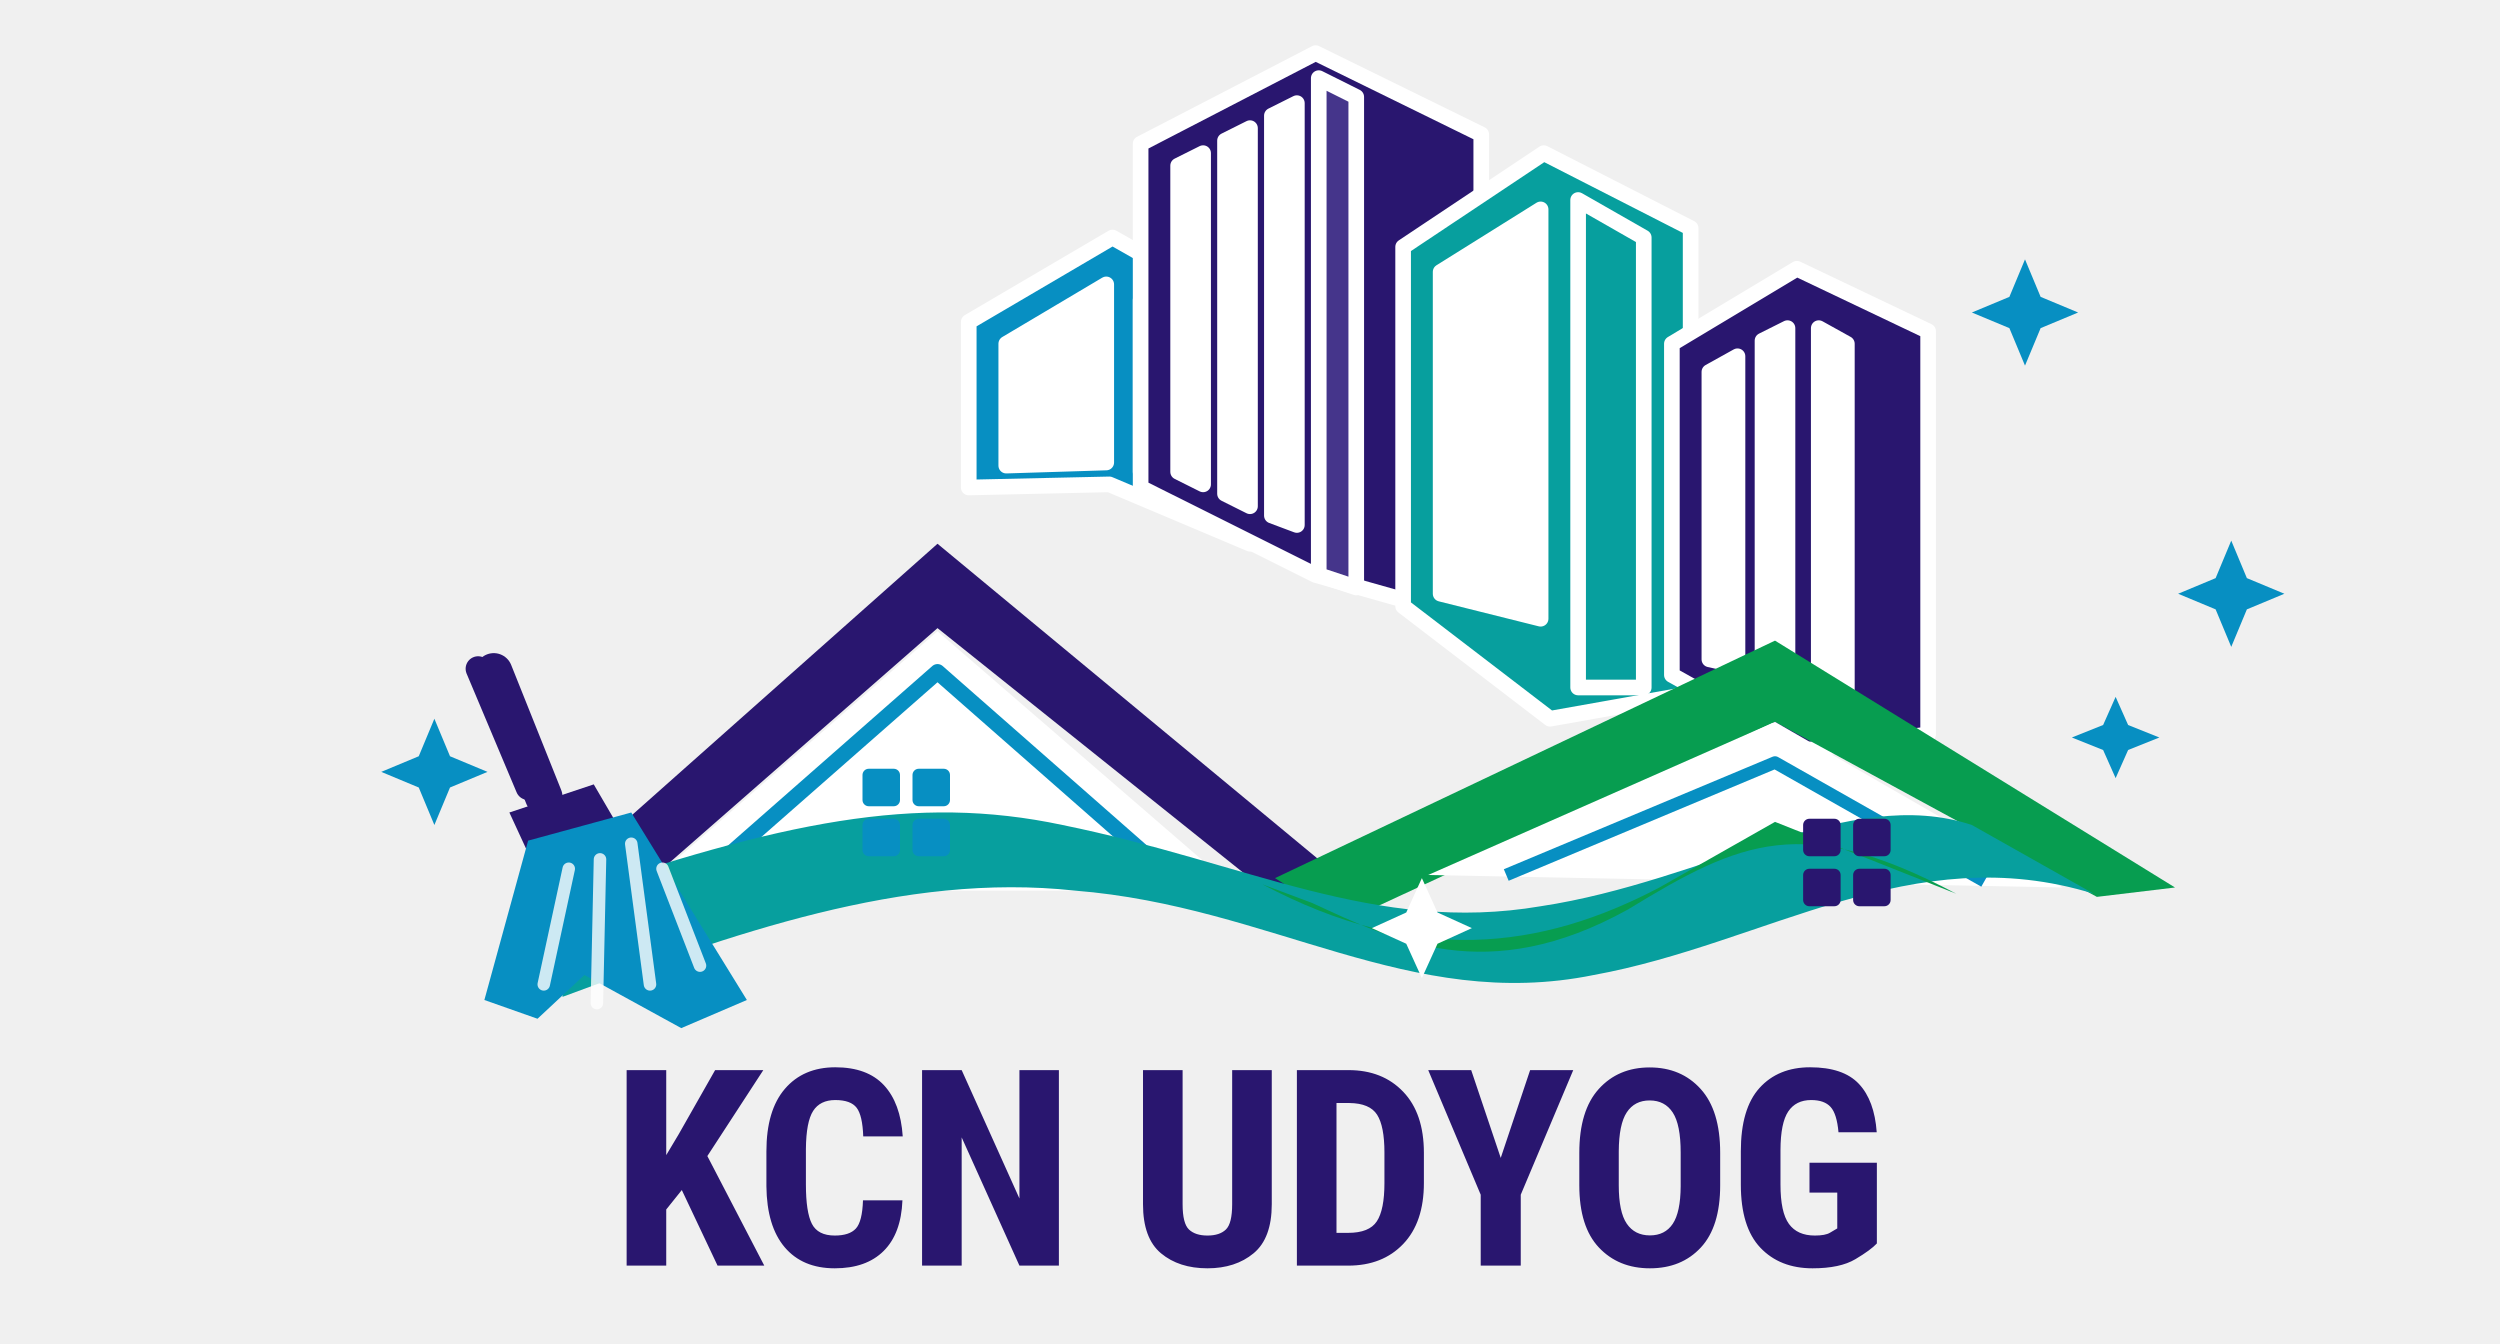
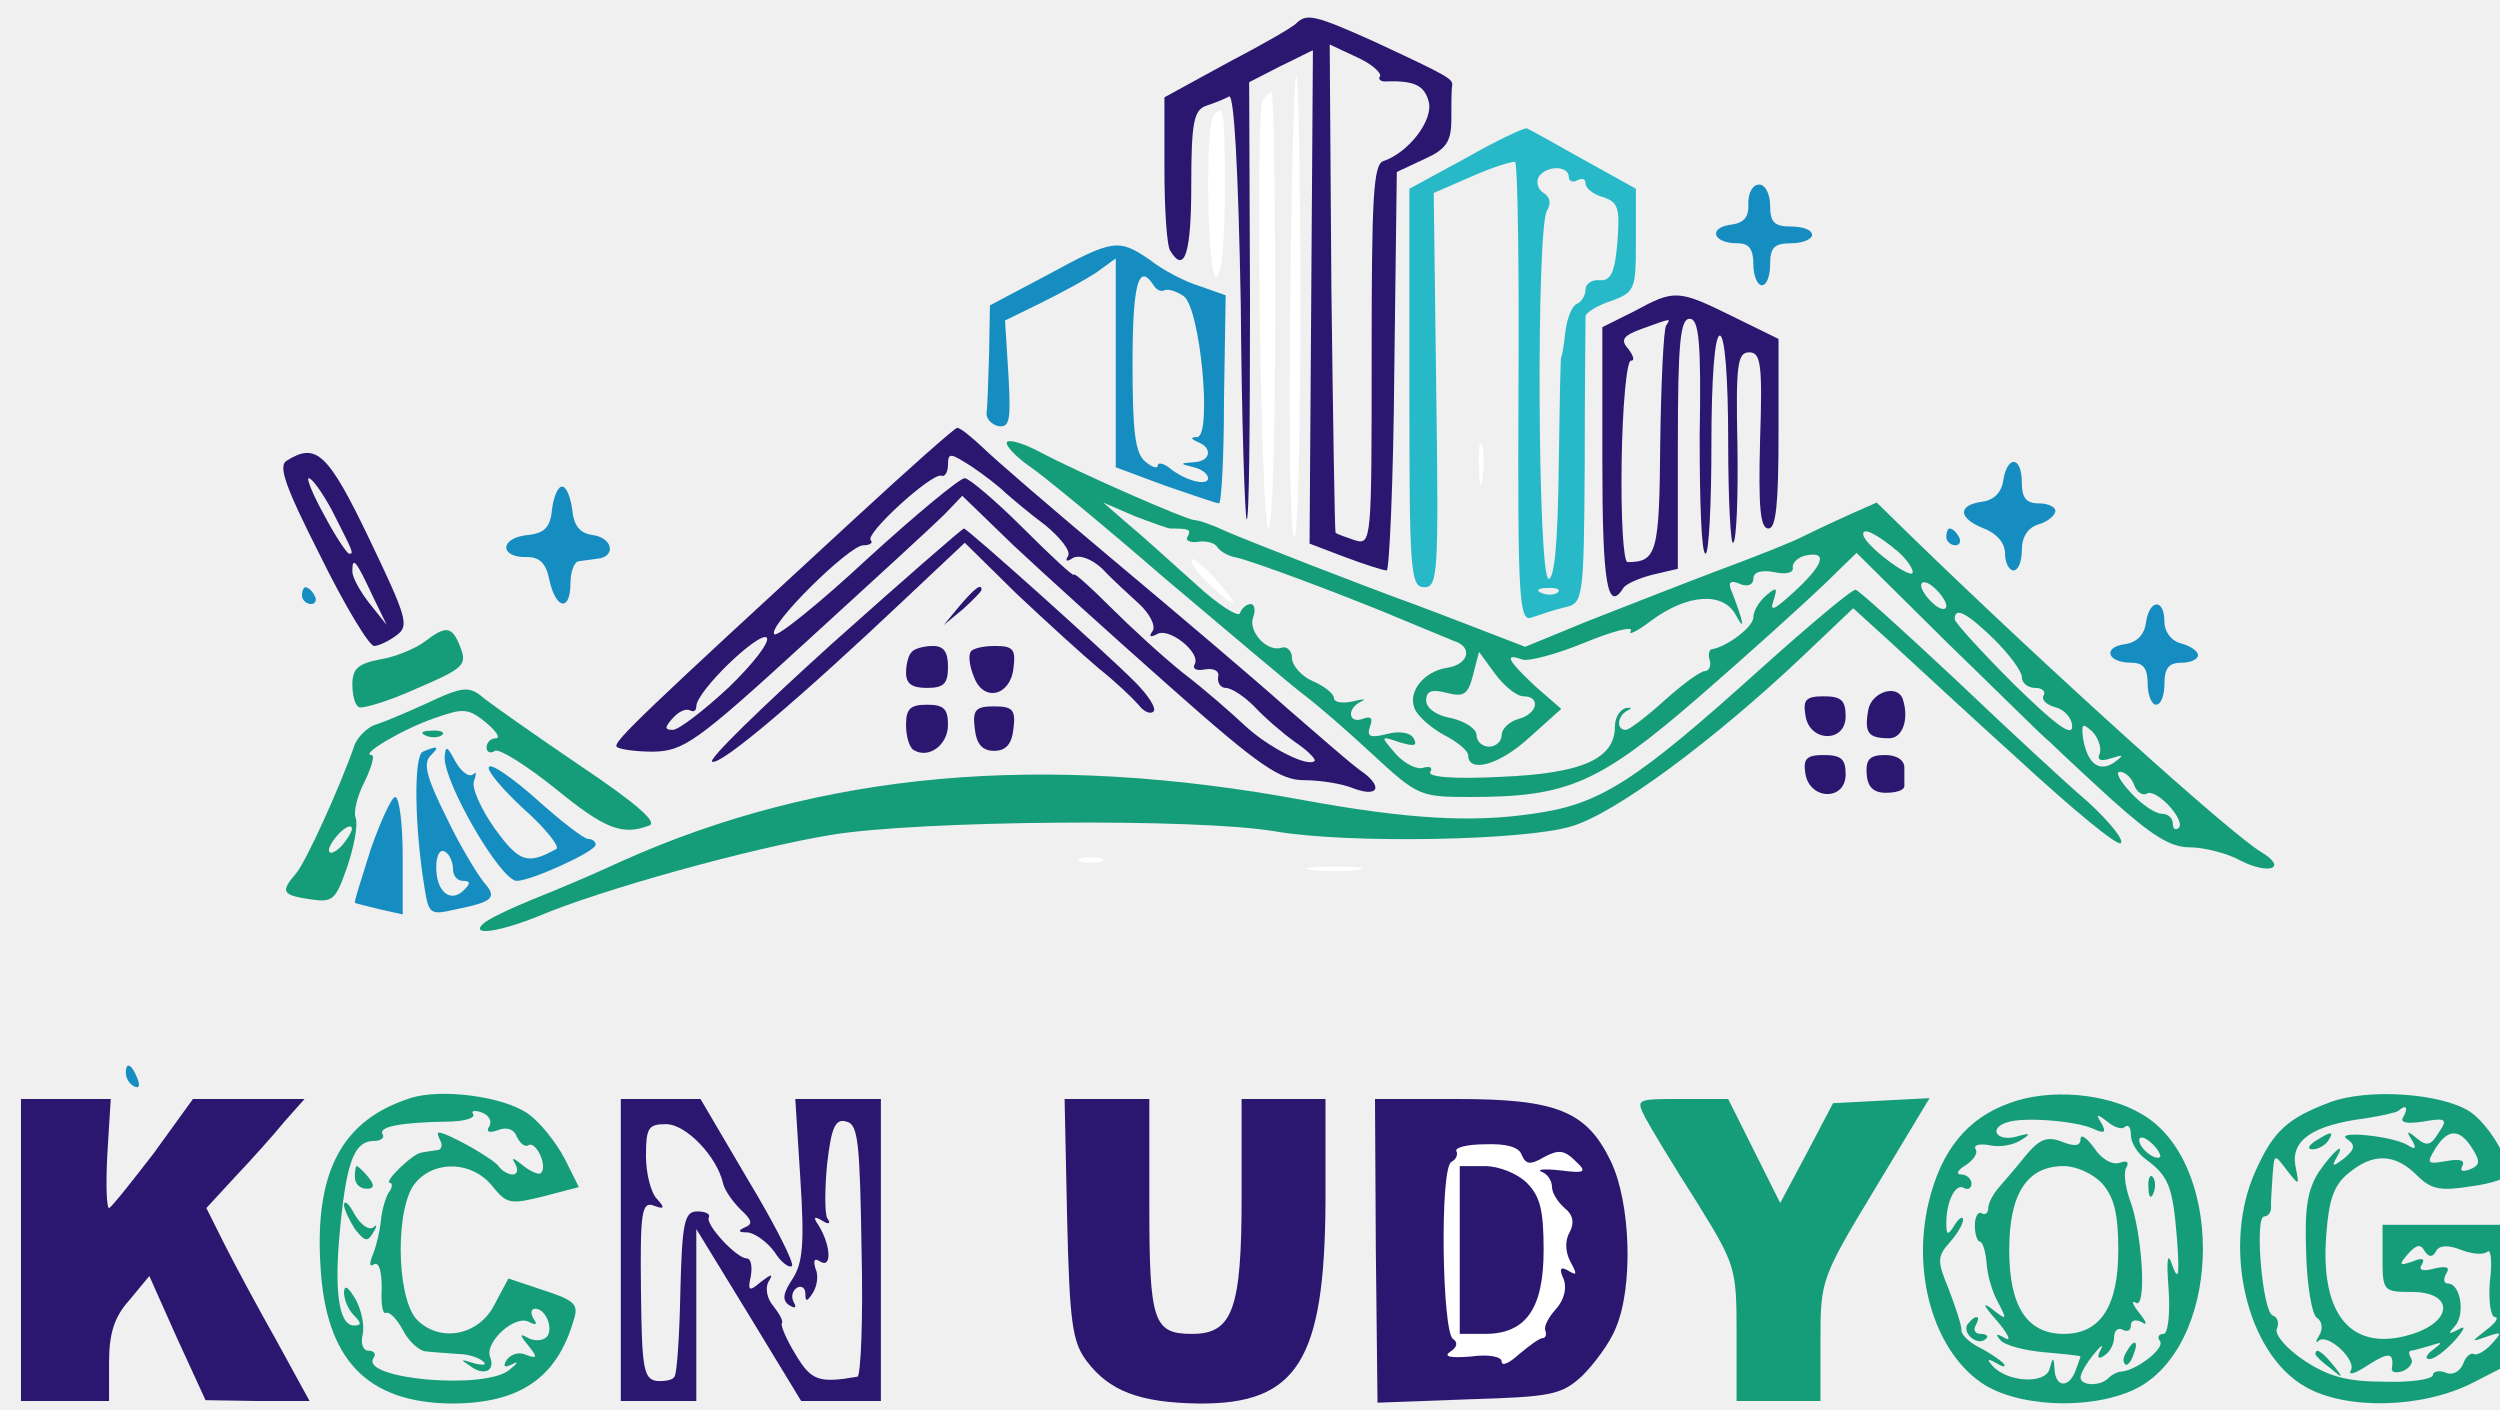
- <svg xmlns="http://www.w3.org/2000/svg" viewBox="0 0 800 430" width="800" height="430">
-   <g stroke="#ffffff" stroke-width="5" stroke-linejoin="round">
-     <path d="M310 156 L310 103 L356 76 L400 101 L400 174 L355 155 Z" fill="#078fc2" />
-     <path d="M322 149 L322 110 L354 91 L354 148 Z" fill="#ffffff" />
-     <path d="M365 96 L365 151 L389 162 L389 109 Z" fill="#078fc2" />
-     <path d="M365 156 L365 46 L421 17 L474 43 L474 199 L421 184 Z" fill="#29166f" />
-     <path d="M377 151 L377 53 L385 49 L385 155 Z" fill="#ffffff" />
-     <path d="M392 158 L392 45 L400 41 L400 162 Z" fill="#ffffff" />
-     <path d="M407 165 L407 37 L415 33 L415 168 Z" fill="#ffffff" />
-     <path d="M422 184 L422 25 L434 31 L434 188 Z" fill="#45358b" />
-     <path d="M449 194 L449 79 L494 49 L541 73 L541 222 L496 230 Z" fill="#079f9e" />
-     <path d="M461 190 L461 87 L493 67 L493 198 Z" fill="#ffffff" />
-     <path d="M505 220 L505 64 L526 76 L526 220 Z" fill="#079f9e" />
-     <path d="M535 216 L535 110 L575 86 L617 106 L617 235 L578 240 Z" fill="#29166f" />
-     <path d="M547 211 L547 119 L556 114 L556 213 Z" fill="#ffffff" />
-     <path d="M564 216 L564 109 L572 105 L572 219 Z" fill="#ffffff" />
-     <path d="M582 228 L582 105 L591 110 L591 230 Z" fill="#ffffff" />
+ <svg xmlns="http://www.w3.org/2000/svg" version="1.0" width="298" height="168" viewBox="68 52 298 168" preserveAspectRatio="xMidYMid meet">
+   <g transform="translate(0,262) scale(0.1,-0.1)" fill="#2B176F" stroke="none">
+     <path d="M2226 2073 c-4 -5 -41 -26 -83 -48 l-75 -41 0 -86 c0 -48 3 -92 7 -97 17 -28 25 -3 25 78 0 75 3 90 18 95 9 3 22 8 27 11 6 3 11 -84 14 -248 1 -138 5 -254 7 -256 3 -3 4 113 4 258 l-1 263 37 19 c21 10 38 19 39 19 0 0 -1 -132 -2 -294 l-2 -294 42 -16 c24 -9 46 -16 50 -16 3 0 8 107 9 238 l3 237 32 15 c27 12 33 21 33 48 0 17 0 35 1 40 1 8 -4 11 -92 52 -71 32 -81 34 -93 23z m99 -64 c-3 -3 1 -7 8 -6 33 1 45 -5 50 -24 6 -22 -24 -61 -54 -71 -12 -4 -14 -43 -14 -231 0 -222 0 -227 -20 -221 -11 4 -21 7 -23 9 -1 1 -3 133 -5 292 l-2 290 32 -15 c18 -8 30 -19 28 -23z" fill="#2B176F" />
+     <path d="M2218 1735 c-2 -151 0 -275 5 -275 4 0 7 124 7 275 0 151 -2 275 -5 275 -2 0 -6 -124 -7 -275z" fill="#FFFFFF" />
+     <path d="M2185 1980 c-9 -15 -2 -510 7 -510 5 0 8 117 8 260 0 143 -2 260 -4 260 -3 0 -8 -5 -11 -10z" fill="#FFFFFF" />
+     <path d="M2127 1963 c-11 -11 -8 -193 3 -193 6 0 10 40 10 100 0 100 -1 106 -13 93z" fill="#FFFFFF" />
+     <path d="M2428 1912 l-68 -37 0 -237 c0 -220 1 -238 18 -238 16 0 17 17 14 235 l-3 235 46 20 c25 11 48 18 51 17 3 -1 5 -125 4 -276 -1 -248 1 -273 16 -267 9 3 26 9 39 12 22 5 23 7 24 172 0 92 1 171 1 175 0 4 14 13 30 18 29 11 30 13 30 72 l0 62 -63 35 c-34 19 -64 36 -67 37 -3 1 -35 -14 -72 -35z m122 -23 c0 -5 5 -7 10 -4 6 3 10 2 10 -4 0 -5 9 -13 21 -16 18 -6 20 -13 17 -53 -3 -37 -8 -47 -21 -46 -9 1 -17 -4 -17 -11 0 -7 -5 -15 -10 -17 -6 -2 -12 -17 -14 -33 -2 -17 -4 -30 -5 -30 -1 0 -2 -60 -3 -132 -1 -88 -5 -133 -12 -133 -13 0 -15 418 -2 439 5 8 4 16 -4 21 -7 4 -9 13 -6 19 9 14 36 14 36 0z m-13 -495 c-3 -3 -12 -4 -19 -1 -8 3 -5 6 6 6 11 1 17 -2 13 -5z" fill="#28B9C9" />
+     <path d="M2764 1858 c1 -17 -5 -24 -22 -26 -26 -4 -20 -22 9 -22 14 0 19 -7 19 -25 0 -14 5 -25 10 -25 6 0 10 11 10 25 0 20 5 25 25 25 14 0 25 5 25 10 0 6 -11 10 -25 10 -20 0 -25 5 -25 25 0 14 -6 25 -13 25 -8 0 -13 -10 -13 -22z" fill="#168DC0" />
+     <path d="M1928 1772 l-68 -36 -1 -58 c-1 -32 -2 -64 -3 -70 -1 -7 6 -14 14 -16 14 -2 15 8 12 62 l-4 64 43 21 c24 12 54 28 67 37 l22 16 0 -124 0 -125 59 -22 c32 -11 61 -21 64 -21 3 0 6 56 6 124 l2 124 -31 11 c-17 5 -44 19 -59 31 -38 26 -44 25 -123 -18z m127 -12 c4 -6 9 -8 13 -6 4 2 14 -1 23 -7 20 -15 34 -167 16 -168 -8 0 -8 -2 1 -6 18 -7 15 -23 -5 -24 -17 -1 -17 -2 0 -6 9 -2 17 -8 17 -13 0 -10 -28 -3 -47 13 -7 5 -13 6 -13 2 0 -4 -7 -2 -15 5 -12 10 -15 36 -15 116 0 95 7 122 25 94z" fill="#168DC0" />
+     <path d="M2628 1729 l-38 -19 0 -160 c0 -145 6 -181 25 -151 3 5 19 12 35 16 l30 7 0 149 c0 121 3 149 14 149 11 0 14 -26 12 -140 0 -77 2 -140 7 -140 4 0 7 59 7 130 0 80 4 130 10 130 6 0 10 -49 10 -127 0 -69 3 -124 6 -120 4 3 6 56 5 117 -2 95 0 110 14 110 14 0 16 -14 13 -105 -2 -79 0 -105 10 -105 9 0 12 29 12 113 l0 113 -55 27 c-65 32 -69 32 -117 6z m38 -17 c-3 -5 -6 -68 -7 -140 -1 -131 -4 -142 -39 -142 -5 0 -8 54 -7 120 1 66 6 120 11 120 5 0 3 6 -3 14 -10 11 -6 16 16 24 36 13 35 13 29 4z" fill="#2B176F" />
+     <path d="M1699 1482 c-252 -232 -288 -266 -284 -272 2 -3 22 -6 44 -6 36 1 51 11 182 131 79 72 153 140 165 152 l21 22 61 -59 c34 -32 118 -108 187 -169 107 -95 131 -111 160 -111 18 0 45 -4 59 -10 30 -11 35 3 7 22 -10 7 -49 41 -87 74 -38 34 -130 112 -204 174 -74 62 -146 124 -159 137 -13 12 -26 23 -30 23 -3 0 -58 -49 -122 -108z m179 31 c8 -7 29 -25 48 -39 18 -15 31 -31 27 -37 -4 -6 -1 -7 6 -2 8 4 22 -1 35 -13 11 -12 31 -30 44 -42 12 -11 20 -26 16 -32 -5 -7 -3 -8 5 -4 14 9 53 -22 45 -36 -3 -5 2 -8 12 -6 11 2 18 -2 16 -9 -1 -7 3 -13 9 -13 7 0 22 -10 34 -22 12 -13 34 -32 48 -42 15 -10 26 -21 24 -23 -8 -8 -55 16 -83 42 -16 15 -49 44 -74 63 -25 20 -64 56 -87 79 -24 24 -43 41 -43 38 0 -3 -27 22 -60 55 -33 33 -65 60 -70 60 -6 0 -58 -43 -116 -96 -57 -53 -108 -94 -111 -90 -9 9 89 106 106 106 8 0 12 3 9 6 -8 7 72 80 84 77 4 -2 8 4 8 13 0 15 3 14 28 -2 15 -10 33 -24 40 -31z m-329 -232 c-30 -28 -60 -51 -67 -51 -10 0 -10 3 0 14 7 8 16 12 21 9 4 -2 7 0 7 5 0 18 75 90 84 82 4 -5 -16 -31 -45 -59z" fill="#2B176F" />
+     <path d="M1880 1572 c0 -5 12 -17 26 -27 14 -9 87 -69 162 -134 76 -64 150 -127 166 -139 16 -12 53 -44 83 -72 53 -49 56 -50 116 -50 116 0 153 16 273 120 60 52 126 112 148 133 l39 38 109 -108 c61 -59 115 -113 122 -118 6 -6 39 -37 73 -68 48 -43 70 -57 93 -57 17 0 45 -7 61 -16 34 -17 56 -9 25 10 -35 20 -251 215 -415 374 l-44 43 -36 -16 c-20 -9 -43 -20 -53 -25 -9 -5 -54 -23 -100 -40 -45 -17 -116 -45 -157 -61 l-73 -30 -57 22 c-31 12 -65 25 -76 29 -61 22 -194 74 -222 86 -17 8 -34 14 -39 14 -9 0 -135 55 -186 82 -21 11 -38 15 -38 10z m195 -102 c22 0 25 -1 21 -9 -4 -5 2 -8 11 -7 10 2 21 -1 24 -6 3 -5 12 -10 20 -12 16 -2 143 -50 204 -76 22 -9 48 -20 58 -24 23 -7 18 -28 -8 -32 -27 -4 -47 -28 -39 -48 3 -9 19 -23 35 -32 16 -8 29 -19 29 -24 0 -22 37 -12 72 20 l39 35 -31 27 c-32 30 -38 40 -16 32 7 -3 41 6 75 20 34 14 58 20 55 14 -4 -6 7 -1 24 12 43 32 86 35 101 7 12 -22 9 -8 -4 26 -6 13 -3 16 9 11 9 -4 16 -1 16 6 0 8 9 11 25 8 13 -3 23 -1 22 5 -1 6 6 13 16 15 26 5 21 -11 -15 -44 -23 -21 -29 -24 -24 -10 5 16 4 17 -9 6 -8 -7 -15 -18 -15 -26 0 -11 -31 -35 -50 -38 -3 -1 -4 -7 -2 -13 2 -7 -1 -13 -6 -13 -5 0 -27 -16 -48 -35 -21 -19 -42 -35 -46 -35 -12 0 -10 17 2 23 6 3 5 4 -2 3 -7 -2 -13 -11 -13 -22 0 -39 -40 -56 -136 -60 -58 -3 -88 0 -84 6 3 5 0 7 -8 5 -7 -3 -22 4 -33 16 -19 22 -19 22 5 14 17 -5 21 -4 16 5 -4 7 -17 9 -32 5 -20 -5 -24 -3 -20 9 4 10 1 13 -9 9 -17 -6 -19 13 -1 21 6 3 2 3 -10 0 -13 -3 -23 -1 -23 4 0 5 -11 14 -25 20 -14 6 -25 19 -25 28 0 8 -6 14 -12 12 -18 -6 -41 20 -34 37 3 8 1 15 -3 15 -5 0 -11 -5 -13 -11 -2 -5 -26 10 -53 35 -28 25 -63 57 -80 71 l-30 26 37 -16 c21 -8 40 -15 43 -15z m868 -28 c9 -8 17 -19 17 -24 0 -11 -59 33 -59 45 -1 9 16 1 42 -21z m57 -64 c0 -6 -7 -5 -15 2 -8 7 -15 17 -15 22 0 6 7 5 15 -2 8 -7 15 -17 15 -22z m57 -40 c18 -18 33 -38 33 -45 0 -7 7 -13 16 -13 8 0 13 -4 10 -9 -3 -5 3 -11 14 -14 11 -3 20 -13 20 -23 0 -13 -21 3 -70 51 -38 38 -70 73 -70 77 0 15 14 8 47 -24z m-561 -68 c21 0 17 -21 -6 -27 -11 -3 -20 -12 -20 -19 0 -8 -7 -14 -15 -14 -8 0 -15 6 -15 14 0 7 -13 16 -30 20 -18 3 -30 12 -30 21 0 11 6 14 25 9 20 -5 25 -2 31 22 l7 27 19 -26 c11 -15 26 -27 34 -27z m687 -68 c-4 -8 1 -10 13 -6 16 5 16 4 4 -5 -18 -12 -32 -1 -37 29 -2 17 -1 19 11 8 7 -7 11 -19 9 -26z m41 -38 c3 -8 10 -13 15 -10 11 7 47 -32 38 -41 -4 -3 -7 -1 -7 5 0 7 -6 12 -13 12 -8 0 -24 11 -37 25 -13 14 -19 25 -13 25 6 0 14 -7 17 -16z" fill="#159C79" />
+     <path d="M2100 1432 c0 -5 11 -19 25 -32 14 -13 25 -21 25 -18 0 3 -11 17 -25 32 -14 15 -25 23 -25 18z" fill="#FFFFFF" />
+     <path d="M2443 1545 c0 -22 2 -30 4 -17 2 12 2 30 0 40 -3 9 -5 -1 -4 -23z" fill="#FFFFFF" />
+     <path d="M1022 1551 c-11 -6 -2 -31 40 -114 29 -59 58 -107 64 -107 5 0 18 6 27 13 15 11 12 21 -33 115 -49 102 -63 115 -98 93z m53 -58 c27 -53 27 -53 21 -53 -2 0 -16 20 -29 45 -14 25 -22 45 -19 45 4 0 16 -17 27 -37z m49 -103 l17 -35 -20 25 c-11 14 -21 31 -21 39 0 18 4 14 24 -29z" fill="#2B176F" />
+     <path d="M3068 1528 c-2 -15 -11 -24 -25 -26 -30 -4 -29 -20 2 -32 15 -6 25 -17 25 -30 0 -11 5 -20 10 -20 6 0 10 11 10 24 0 16 7 27 20 31 11 3 20 11 20 16 0 5 -9 9 -20 9 -15 0 -20 7 -20 25 0 31 -17 33 -22 3z" fill="#168DC0" />
+     <path d="M1338 1493 c-2 -22 -9 -29 -31 -31 -32 -4 -31 -27 1 -26 15 0 23 -7 27 -28 8 -35 25 -37 25 -3 0 14 5 26 10 26 6 1 15 2 22 3 22 2 19 24 -4 28 -17 2 -24 11 -26 31 -2 15 -7 27 -12 27 -5 0 -10 -12 -12 -27z" fill="#168DC0" />
+     <path d="M1672 1333 c-84 -76 -149 -139 -143 -141 11 -4 104 75 233 197 l68 64 62 -61 c35 -33 79 -73 98 -89 19 -15 40 -35 47 -43 6 -8 14 -12 18 -8 4 3 -6 19 -22 35 -38 38 -200 183 -204 183 -2 0 -73 -62 -157 -137z" fill="#2B176F" />
+     <path d="M3000 1460 c0 -5 5 -10 11 -10 5 0 7 5 4 10 -3 6 -8 10 -11 10 -2 0 -4 -4 -4 -10z" fill="#168DC0" />
+     <path d="M1040 1390 c0 -5 5 -10 11 -10 5 0 7 5 4 10 -3 6 -8 10 -11 10 -2 0 -4 -4 -4 -10z" fill="#168DC0" />
+     <path d="M1824 1378 l-19 -23 23 19 c12 11 22 21 22 23 0 8 -8 2 -26 -19z" fill="#2B176F" />
+     <path d="M2780 1304 c-152 -137 -193 -163 -273 -174 -74 -11 -151 -6 -272 16 -312 58 -577 34 -815 -73 -30 -14 -77 -34 -105 -45 -27 -11 -54 -24 -59 -29 -16 -15 19 -10 66 9 73 31 252 81 350 97 104 17 435 20 528 4 87 -15 298 -11 353 6 52 15 169 102 274 201 l62 59 44 -40 c24 -22 94 -87 156 -143 62 -57 115 -101 119 -97 4 4 -14 26 -39 49 -26 22 -97 88 -158 146 -62 58 -115 106 -119 107 -4 1 -54 -41 -112 -93z" fill="#159C79" />
+     <path d="M3238 1358 c-2 -15 -11 -24 -26 -26 -26 -4 -20 -22 9 -22 14 0 19 -7 19 -25 0 -14 5 -25 10 -25 6 0 10 11 10 25 0 18 5 25 20 25 11 0 20 4 20 9 0 5 -9 11 -20 14 -12 3 -20 14 -20 26 0 28 -18 27 -22 -1z" fill="#168DC0" />
+     <path d="M1186 1335 c-11 -8 -34 -18 -53 -21 -26 -5 -33 -11 -33 -30 0 -12 3 -25 8 -27 4 -2 35 7 68 22 56 24 61 28 53 49 -10 26 -17 27 -43 7z" fill="#159C79" />
+     <path d="M1767 1323 c-4 -3 -7 -15 -7 -25 0 -13 7 -18 25 -18 20 0 25 5 25 25 0 18 -5 25 -18 25 -10 0 -22 -3 -25 -7z" fill="#2B176F" />
+     <path d="M1837 1323 c-3 -5 -1 -18 4 -30 11 -30 43 -23 47 10 3 23 0 27 -22 27 -14 0 -27 -3 -29 -7z" fill="#2B176F" />
+     <path d="M1185 1260 c-22 -10 -48 -21 -58 -24 -9 -3 -20 -14 -24 -23 -16 -47 -58 -140 -70 -154 -19 -22 -17 -26 17 -31 27 -4 30 -1 44 39 8 24 13 50 10 58 -3 7 2 27 11 44 8 17 12 31 8 31 -15 0 37 31 75 44 34 12 40 12 61 -5 13 -11 18 -19 12 -19 -6 0 -11 -5 -11 -11 0 -5 4 -8 10 -4 5 3 37 -17 72 -45 60 -49 80 -56 112 -44 10 4 -15 26 -82 71 -53 36 -104 72 -113 79 -20 17 -25 17 -74 -6z m-95 -165 c-7 -9 -15 -13 -17 -11 -6 6 20 36 26 30 2 -2 -2 -10 -9 -19z" fill="#159C79" />
+     <path d="M2907 1254 c-5 -28 0 -34 25 -34 16 0 24 23 16 47 -7 18 -37 8 -41 -13z" fill="#2B176F" />
+     <path d="M2832 1248 c4 -33 48 -34 48 -2 0 19 -5 24 -26 24 -21 0 -25 -4 -22 -22z" fill="#2B176F" />
+     <path d="M1760 1236 c0 -14 4 -27 9 -30 18 -11 41 6 41 30 0 19 -5 24 -25 24 -20 0 -25 -5 -25 -24z" fill="#2B176F" />
+     <path d="M1842 1231 c2 -18 9 -26 23 -26 14 0 21 8 23 26 3 23 -1 27 -23 27 -22 0 -26 -4 -23 -27z" fill="#2B176F" />
+     <path d="M1188 1223 c7 -3 16 -2 19 1 4 3 -2 6 -13 5 -11 0 -14 -3 -6 -6z" fill="#159C79" />
+     <path d="M1184 1204 c-11 -5 -10 -89 2 -162 5 -32 7 -33 37 -26 45 9 50 14 34 32 -8 10 -29 44 -45 78 -23 46 -28 64 -19 73 11 11 10 13 -9 5z m36 -140 c0 -8 5 -14 12 -14 9 0 9 -3 1 -11 -16 -16 -33 -2 -33 27 0 14 4 22 10 19 6 -3 10 -13 10 -21z" fill="#168DC0" />
+     <path d="M1210 1197 c0 -32 67 -147 86 -147 17 0 94 35 94 43 0 4 -4 7 -9 7 -5 0 -32 21 -60 46 -29 26 -55 44 -58 40 -4 -3 15 -26 41 -50 27 -24 44 -46 39 -48 -34 -19 -44 -16 -73 24 -17 24 -28 49 -25 57 3 9 3 12 -1 8 -5 -4 -14 3 -21 15 -10 19 -12 20 -13 5z" fill="#168DC0" />
+     <path d="M2832 1178 c5 -32 48 -33 48 -1 0 18 -5 23 -26 23 -20 0 -25 -4 -22 -22z" fill="#2B176F" />
+     <path d="M2905 1178 c1 -16 8 -23 23 -23 12 0 22 3 22 8 0 4 0 14 0 22 0 9 -9 15 -23 15 -18 0 -23 -5 -22 -22z" fill="#2B176F" />
+     <path d="M1122 1088 c-11 -35 -20 -63 -19 -64 1 -1 14 -4 30 -8 l27 -6 0 70 c0 38 -4 70 -9 70 -4 0 -17 -28 -29 -62z" fill="#168DC0" />
+     <path d="M1968 1073 c6 -2 18 -2 25 0 6 3 1 5 -13 5 -14 0 -19 -2 -12 -5z" fill="#FFFFFF" />
+     <path d="M2243 1063 c15 -2 39 -2 55 0 15 2 2 4 -28 4 -30 0 -43 -2 -27 -4z" fill="#FFFFFF" />
+     <path d="M830 821 c0 -6 4 -13 10 -16 6 -3 7 1 4 9 -7 18 -14 21 -14 7z" fill="#168DC0" />
+     <path d="M1169 791 c-81 -26 -114 -87 -107 -200 6 -111 55 -163 156 -164 81 0 126 30 146 100 6 18 1 23 -36 35 l-42 14 -16 -30 c-19 -39 -67 -47 -94 -18 -24 28 -25 136 0 163 24 27 68 24 91 -5 17 -21 21 -22 61 -12 l42 11 -17 34 c-10 19 -29 43 -43 53 -29 21 -104 31 -141 19z m94 -34 c-4 -6 0 -8 11 -4 10 4 19 1 22 -8 4 -8 10 -13 14 -10 9 5 23 -25 15 -33 -2 -3 -12 1 -22 9 -11 9 -14 10 -9 2 4 -7 3 -13 -3 -13 -5 0 -12 4 -16 9 -5 9 -62 41 -72 41 -2 0 -1 -4 2 -10 3 -5 1 -11 -4 -11 -6 -1 -15 -2 -19 -3 -10 -1 -46 -36 -37 -36 3 0 3 -6 -2 -12 -4 -7 -8 -22 -9 -33 -1 -11 -5 -29 -9 -39 -5 -12 -5 -17 1 -13 6 3 9 -9 9 -28 -1 -19 1 -32 5 -30 4 2 13 -7 20 -20 7 -14 20 -26 29 -26 9 -1 26 -2 38 -3 12 0 25 -5 29 -9 5 -4 0 -5 -11 -2 -16 5 -17 5 -5 -3 17 -13 31 -6 24 11 -6 18 31 51 47 41 8 -4 10 -3 5 4 -4 7 -3 12 2 12 14 0 23 -28 12 -35 -6 -4 -16 -3 -22 1 -9 5 -8 2 1 -9 12 -15 12 -17 -2 -12 -8 4 -18 1 -23 -6 -5 -8 -3 -10 7 -5 8 4 6 1 -4 -7 -29 -24 -177 -11 -162 14 4 5 1 9 -6 9 -6 0 -9 8 -7 18 3 11 -1 30 -8 43 -9 15 -13 18 -14 9 0 -9 5 -21 12 -28 9 -9 9 -12 0 -12 -17 0 -23 36 -18 100 8 93 17 120 42 120 8 0 13 4 10 8 -5 9 21 14 76 15 20 0 35 4 32 9 -3 4 2 5 10 2 9 -3 13 -11 9 -17z" fill="#159C79" />
+     <path d="M1103 697 c0 -8 6 -14 14 -14 9 0 10 4 2 14 -6 7 -12 13 -14 13 -1 0 -2 -6 -2 -13z" fill="#159C79" />
+     <path d="M1090 664 c0 -5 6 -18 13 -29 12 -15 15 -16 22 -4 5 8 4 10 0 6 -5 -4 -15 3 -22 15 -7 13 -12 18 -13 12z" fill="#159C79" />
+     <path d="M3075 785 c-50 -18 -81 -56 -96 -118 -21 -88 8 -181 67 -218 48 -29 140 -29 188 0 96 60 96 267 -1 323 -42 25 -110 31 -158 13z m99 -30 c15 -7 17 -5 11 6 -7 11 -6 12 7 2 8 -7 18 -10 21 -6 4 3 7 -1 7 -10 0 -9 8 -22 18 -29 27 -20 32 -32 37 -95 3 -42 2 -51 -5 -33 -6 19 -8 12 -5 -27 2 -31 -1 -53 -6 -53 -6 0 -8 -4 -4 -9 5 -9 -29 -35 -47 -36 -3 0 -10 -3 -14 -7 -10 -11 -34 -10 -34 0 0 5 7 17 16 28 8 10 12 13 8 5 -5 -9 -3 -12 4 -7 7 4 12 14 12 22 0 8 5 12 10 9 6 -3 10 -1 10 5 0 6 5 8 13 4 7 -5 6 0 -3 11 -8 10 -10 16 -4 12 13 -8 8 84 -8 125 -5 15 -7 32 -3 37 3 6 0 8 -8 5 -9 -3 -22 4 -31 18 -9 12 -16 17 -16 10 0 -8 -7 -9 -22 -3 -18 7 -27 3 -43 -16 -11 -14 -26 -31 -32 -38 -7 -8 -13 -19 -13 -25 0 -6 -4 -9 -8 -6 -4 2 -8 -4 -8 -15 0 -10 3 -19 6 -19 3 0 7 -11 8 -26 1 -14 7 -35 14 -47 11 -21 10 -21 -8 -7 -12 9 -9 3 6 -14 14 -16 18 -26 10 -21 -11 6 -12 5 -5 -3 6 -6 29 -12 53 -14 23 -2 42 -4 42 -5 0 -1 -3 -8 -6 -17 -8 -21 -24 -20 -25 2 -1 15 -2 15 -6 0 -5 -18 -50 -16 -68 4 -7 8 -6 9 5 3 8 -5 12 -5 8 0 -4 4 -17 13 -29 19 -12 6 -22 16 -21 21 0 6 -7 27 -15 48 -14 34 -14 39 1 56 9 10 16 22 16 27 0 5 -5 2 -10 -6 -8 -13 -10 -13 -10 2 0 26 11 48 21 42 5 -3 9 0 9 5 0 6 -6 11 -12 11 -7 0 -5 5 5 11 9 6 15 14 12 19 -3 5 4 7 16 5 12 -3 29 0 38 6 13 8 11 9 -6 4 -23 -6 -33 10 -11 17 19 7 81 2 102 -7z m81 -34 c-6 -5 -25 10 -25 20 0 5 6 4 14 -3 8 -7 12 -15 11 -17z m-69 -32 c14 -16 19 -36 19 -79 0 -67 -21 -100 -65 -100 -44 0 -65 33 -65 100 0 67 21 100 65 100 15 0 35 -9 46 -21z" fill="#159C79" />
+     <path d="M3241 684 c0 -11 3 -14 6 -6 3 7 2 16 -1 19 -3 4 -6 -2 -5 -13z" fill="#159C79" />
+     <path d="M3025 521 c-6 -11 13 -26 22 -17 4 3 1 6 -6 6 -7 0 -9 5 -6 10 3 6 4 10 1 10 -3 0 -7 -4 -11 -9z" fill="#159C79" />
+     <path d="M3215 489 c-4 -6 -5 -12 -2 -15 2 -3 7 2 10 11 7 17 1 20 -8 4z" fill="#159C79" />
+     <path d="M3457 786 c-50 -19 -67 -34 -88 -81 -41 -89 -12 -218 59 -258 48 -28 140 -26 200 5 l47 24 3 82 3 82 -81 0 -80 0 0 -40 c0 -39 1 -40 35 -40 49 0 50 -34 1 -50 -72 -23 -111 21 -103 119 3 41 9 59 27 73 29 24 55 23 81 -3 17 -17 28 -19 65 -13 24 3 44 10 44 15 0 20 -25 60 -46 74 -34 22 -122 28 -167 11z m88 -17 c-5 -7 3 -9 23 -6 28 5 30 3 19 -13 -9 -15 -14 -17 -26 -7 -12 10 -13 9 -6 -2 6 -10 4 -12 -5 -6 -18 11 -89 18 -72 7 10 -7 9 -12 -4 -23 -12 -9 -15 -10 -10 -1 14 24 -2 11 -20 -15 -14 -22 -17 -44 -15 -98 1 -38 7 -73 13 -76 6 -4 7 -13 3 -20 -5 -8 -5 -11 -1 -7 11 9 46 -24 38 -36 -3 -6 6 -3 21 7 25 16 31 15 28 -5 0 -4 6 -5 14 -2 8 4 12 10 9 15 -3 5 -3 9 0 9 2 0 13 3 23 6 15 5 15 4 3 -5 -8 -6 -10 -11 -4 -11 6 0 19 10 30 22 12 14 14 19 4 13 -12 -6 -12 -5 -4 4 13 14 7 51 -8 51 -5 0 -6 5 -2 12 5 8 0 9 -14 6 -14 -4 -20 -2 -15 5 4 7 0 8 -12 3 -15 -5 -16 -4 -5 9 10 11 15 13 20 4 5 -8 10 -8 14 0 4 7 15 7 30 1 13 -5 27 -6 31 -2 4 4 6 -12 3 -35 -2 -24 1 -43 6 -43 5 0 1 -7 -10 -15 -19 -15 -19 -15 1 -8 17 6 18 5 5 -9 -8 -9 -18 -14 -21 -12 -4 2 -10 -3 -13 -12 -4 -9 -13 -14 -21 -10 -8 3 -15 1 -15 -3 0 -5 -26 -9 -57 -8 -45 0 -67 6 -96 25 -21 14 -36 31 -33 38 3 7 1 14 -5 16 -12 4 -22 118 -10 118 5 0 9 6 8 13 0 6 1 23 2 37 2 25 2 25 17 5 15 -19 15 -19 10 6 -5 30 21 48 84 56 19 3 37 7 39 9 9 8 12 4 6 -7z m82 -38 c10 -16 9 -20 -3 -25 -9 -3 -12 -2 -9 4 4 7 -3 9 -19 6 -23 -4 -24 -3 -13 15 15 24 29 24 44 0z" fill="#159C79" />
+     <path d="M3440 740 c-9 -6 -10 -10 -3 -10 6 0 15 5 18 10 8 12 4 12 -15 0z" fill="#159C79" />
+     <path d="M3440 486 c-0 -2 8 -10 18 -17 15 -13 16 -12 3 4 -13 16 -21 21 -21 13z" fill="#159C79" />
+     <path d="M705 610 l0 -180 53 0 52 0 0 46 c0 34 6 54 24 74 l24 29 33 -74 34 -74 62 -1 62 0 -40 73 c-22 39 -50 91 -62 115 l-21 42 35 38 c19 20 45 49 58 65 l24 27 -66 0 -67 0 -47 -65 c-27 -35 -50 -64 -53 -65 -3 0 -4 29 -2 65 l4 65 -53 0 -54 0 0 -180z" fill="#2B176F" />
+     <path d="M1420 610 l0 -180 45 0 45 0 0 102 0 103 63 -103 62 -102 48 0 47 0 0 180 0 180 -51 0 -51 0 6 -95 c5 -77 3 -100 -9 -119 -12 -18 -13 -26 -4 -32 7 -4 9 -3 5 4 -3 6 -2 13 4 17 5 3 10 0 10 -7 0 -10 2 -10 9 1 5 8 7 21 3 29 -3 10 -1 13 6 8 14 -8 12 20 -2 43 -7 10 -6 12 4 6 8 -5 11 -4 6 3 -3 6 -3 35 0 65 5 44 10 54 23 50 14 -3 16 -25 18 -154 2 -82 -1 -150 -5 -150 -46 -8 -55 -5 -74 27 -11 18 -18 35 -16 37 2 2 -3 11 -10 20 -8 9 -10 22 -6 29 6 10 4 10 -9 0 -14 -12 -16 -11 -12 7 2 12 0 21 -5 21 -12 0 -50 41 -45 49 2 4 -4 7 -14 7 -15 0 -18 -13 -20 -95 -1 -53 -4 -98 -7 -102 -2 -4 -12 -6 -22 -5 -15 3 -17 16 -18 109 -1 92 1 105 15 100 13 -5 14 -3 4 8 -7 7 -13 30 -13 51 0 34 3 38 24 38 24 0 61 -39 68 -71 2 -8 11 -21 21 -31 13 -12 15 -17 5 -21 -9 -4 -8 -6 3 -6 9 -1 23 -11 32 -23 8 -13 18 -20 21 -17 3 3 -20 49 -52 102 l-57 97 -47 0 -48 0 0 -180z" fill="#2B176F" />
+     <path d="M1952 648 c3 -124 6 -147 23 -170 27 -36 63 -50 134 -51 118 -1 150 52 151 241 l0 122 -50 0 -50 0 0 -118 c0 -133 -11 -162 -59 -162 -46 0 -51 14 -51 152 l0 128 -51 0 -50 0 3 -142z" fill="#2B176F" />
+     <path d="M2320 609 l2 -181 108 4 c99 3 111 5 136 28 14 14 33 39 40 57 21 49 18 149 -6 199 -29 60 -65 74 -184 74 l-97 0 1 -181z" fill="#2B176F" />
+     <path d="M2416 728 c2 -4 0 -10 -6 -13 -14 -8 -11 -203 2 -211 6 -4 5 -10 -3 -15 -9 -6 -1 -8 24 -6 21 3 37 0 37 -6 0 -6 9 -2 21 9 12 10 24 19 28 19 3 0 5 4 3 9 -2 5 4 16 13 26 9 10 13 24 9 35 -6 13 -4 16 6 10 10 -6 10 -4 2 11 -6 11 -7 25 -1 35 6 12 4 21 -6 29 -8 7 -15 18 -15 25 0 8 -6 16 -12 18 -7 3 2 4 21 2 31 -4 33 -2 19 11 -13 13 -20 14 -37 5 -17 -10 -22 -9 -27 2 -3 10 -19 14 -44 13 -21 0 -36 -4 -34 -8z m84 -38 c16 -16 20 -33 20 -80 0 -70 -21 -100 -70 -100 l-30 0 0 100 0 100 30 0 c17 0 39 -9 50 -20z" fill="#FFFFFF" />
+     <path d="M2641 768 c7 -13 34 -58 61 -100 47 -76 48 -79 48 -158 l0 -80 50 0 50 0 0 73 c0 71 1 74 65 180 l65 108 -58 -3 -57 -3 -31 -59 -32 -60 -31 62 -31 62 -55 0 c-55 0 -55 0 -44 -22z" fill="#159C79" />
  </g>
-   <g stroke-linejoin="round">
-     <path d="M175 285 L300 174 L434 285 L405 285 L300 201 L204 285 Z" fill="#29166f" />
-     <path d="M205 285 L300 202 L396 285 Z" fill="#ffffff" />
-     <path d="M226 280 L300 215 L374 280" fill="none" stroke="#078fc2" stroke-width="5" />
-     <path d="M408 281 L568 205 L696 284 L671 287 L568 231 L430 295 Z" fill="#079d50" />
-     <path d="M457 280 L568 231 L660 284 Z" fill="#ffffff" />
-     <path d="M482 280 L568 244 L635 282" fill="none" stroke="#078fc2" stroke-width="4" />
-     <path d="M180 287 C250 263 293 254 340 264 C399 276 440 299 493 290 C546 282 592 251 631 264 L670 286 C612 268 565 302 510 312 C451 324 407 290 344 285 C289 279 234 299 180 319 Z" fill="#079f9e" />
-     <path d="M404 283 C453 309 493 304 531 284 L568 263 L626 286 C577 260 557 269 521 291 C476 316 446 301 420 289 Z" fill="#079d50" />
-   </g>
-   <g fill="#078fc2">
-     <rect x="276" y="246" width="12" height="12" rx="2" />
-     <rect x="292" y="246" width="12" height="12" rx="2" />
-     <rect x="276" y="262" width="12" height="12" rx="2" />
-     <rect x="292" y="262" width="12" height="12" rx="2" />
-   </g>
-   <g fill="#29166f">
-     <rect x="577" y="262" width="12" height="12" rx="2" />
-     <rect x="593" y="262" width="12" height="12" rx="2" />
-     <rect x="577" y="278" width="12" height="12" rx="2" />
-     <rect x="593" y="278" width="12" height="12" rx="2" />
-   </g>
-   <g stroke-linecap="round" stroke-linejoin="round">
-     <path d="M158 215 L174 255" stroke="#29166f" stroke-width="12" />
-     <path d="M153 214 L169 252" stroke="#29166f" stroke-width="8" />
-     <path d="M163 260 L190 251 L197 263 L169 273 Z" fill="#29166f" />
-     <path d="M169 269 L202 260 L239 320 L218 329 L187 312 L172 326 L155 320 Z" fill="#078fc2" />
-     <path d="M182 278 L174 315 M192 275 L191 321 M202 270 L208 315 M212 278 L224 309" stroke="#ffffff" stroke-width="4" fill="none" opacity=".8" />
-   </g>
-   <g fill="#078fc2">
-     <path d="M139 230 L144 242 L156 247 L144 252 L139 264 L134 252 L122 247 L134 242 Z" />
-     <path d="M648 83 L653 95 L665 100 L653 105 L648 117 L643 105 L631 100 L643 95 Z" />
-     <path d="M714 173 L719 185 L731 190 L719 195 L714 207 L709 195 L697 190 L709 185 Z" />
-     <path d="M677 223 L681 232 L691 236 L681 240 L677 249 L673 240 L663 236 L673 232 Z" />
-   </g>
-   <path d="M455 281 L460 292 L471 297 L460 302 L455 313 L450 302 L439 297 L450 292 Z" fill="#ffffff" />
-   <text x="400" y="405" text-anchor="middle" fill="#29166f" font-family="Arial Narrow, Roboto Condensed, sans-serif" font-size="88" font-weight="700" letter-spacing="-1.5">KCN UDYOG</text>
</svg>
